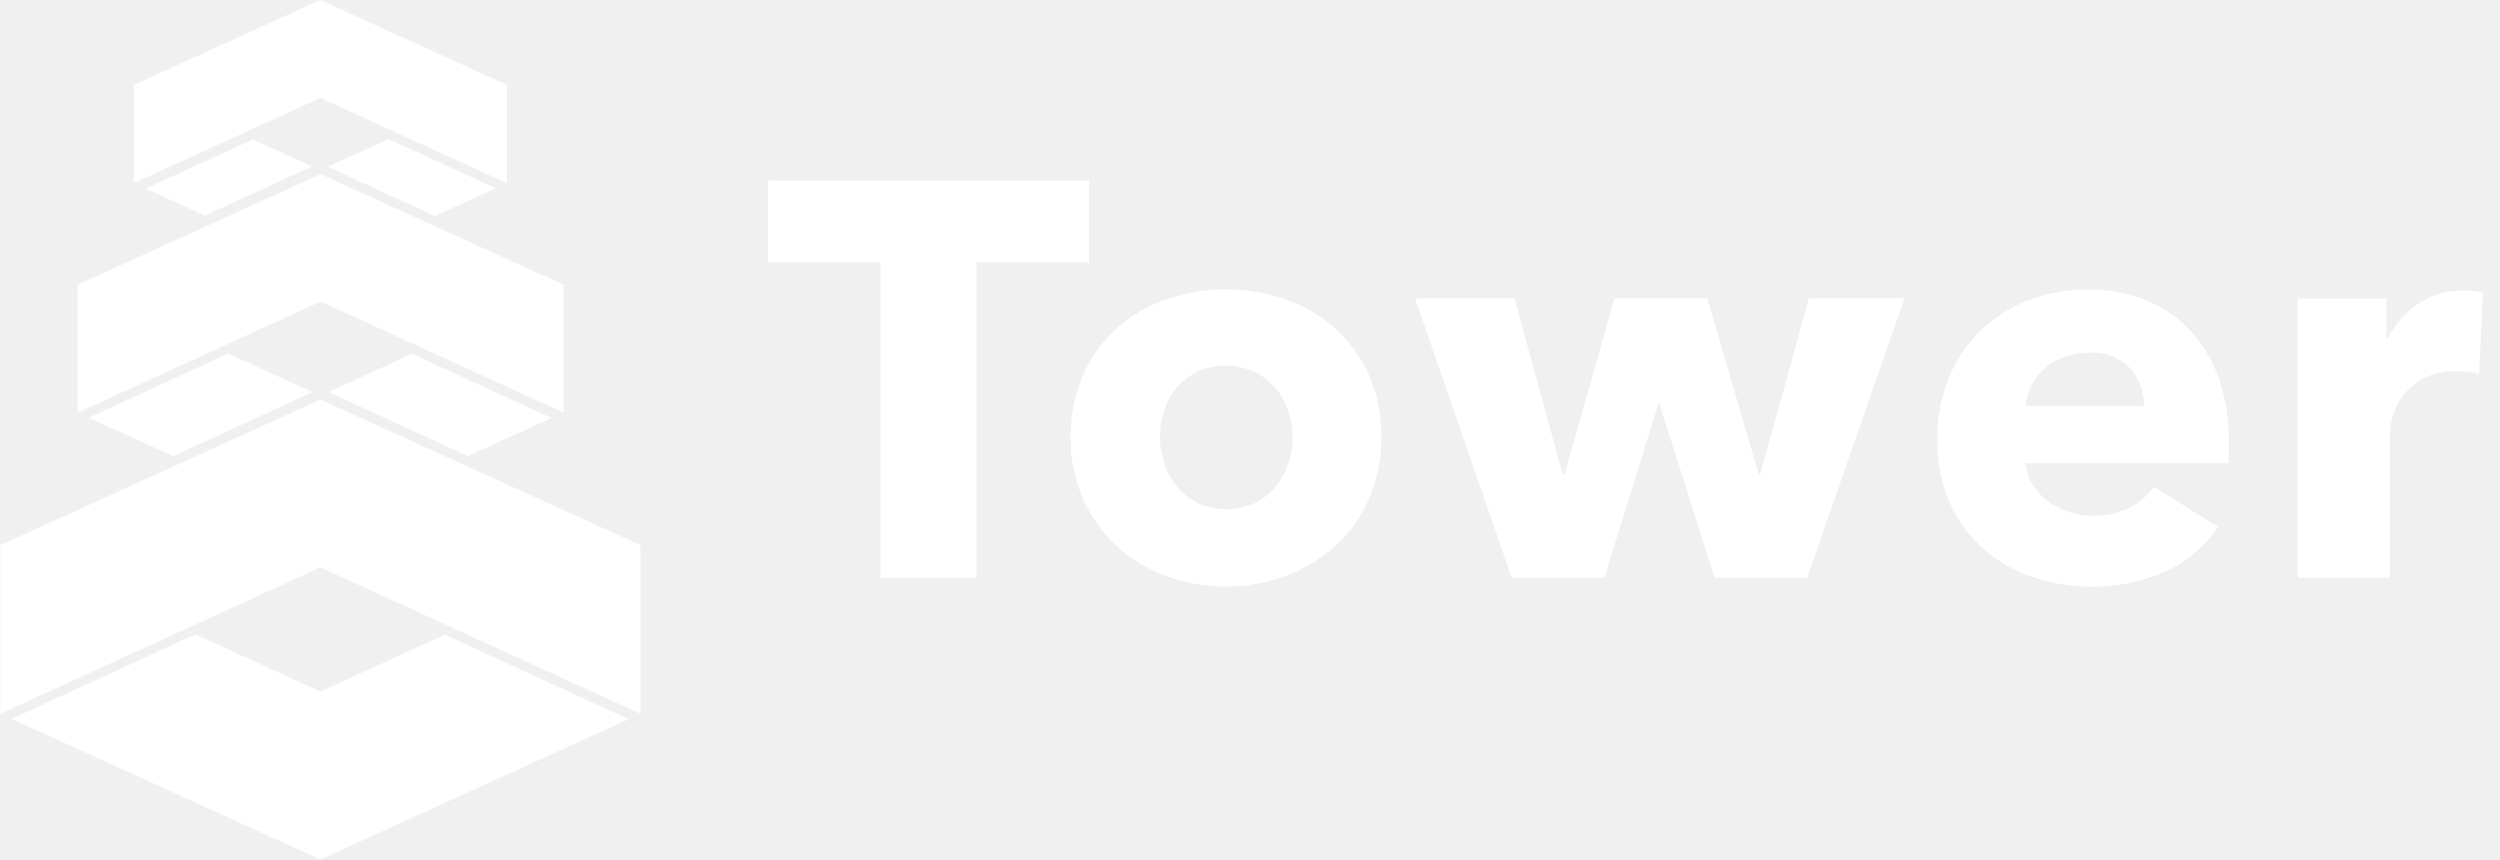
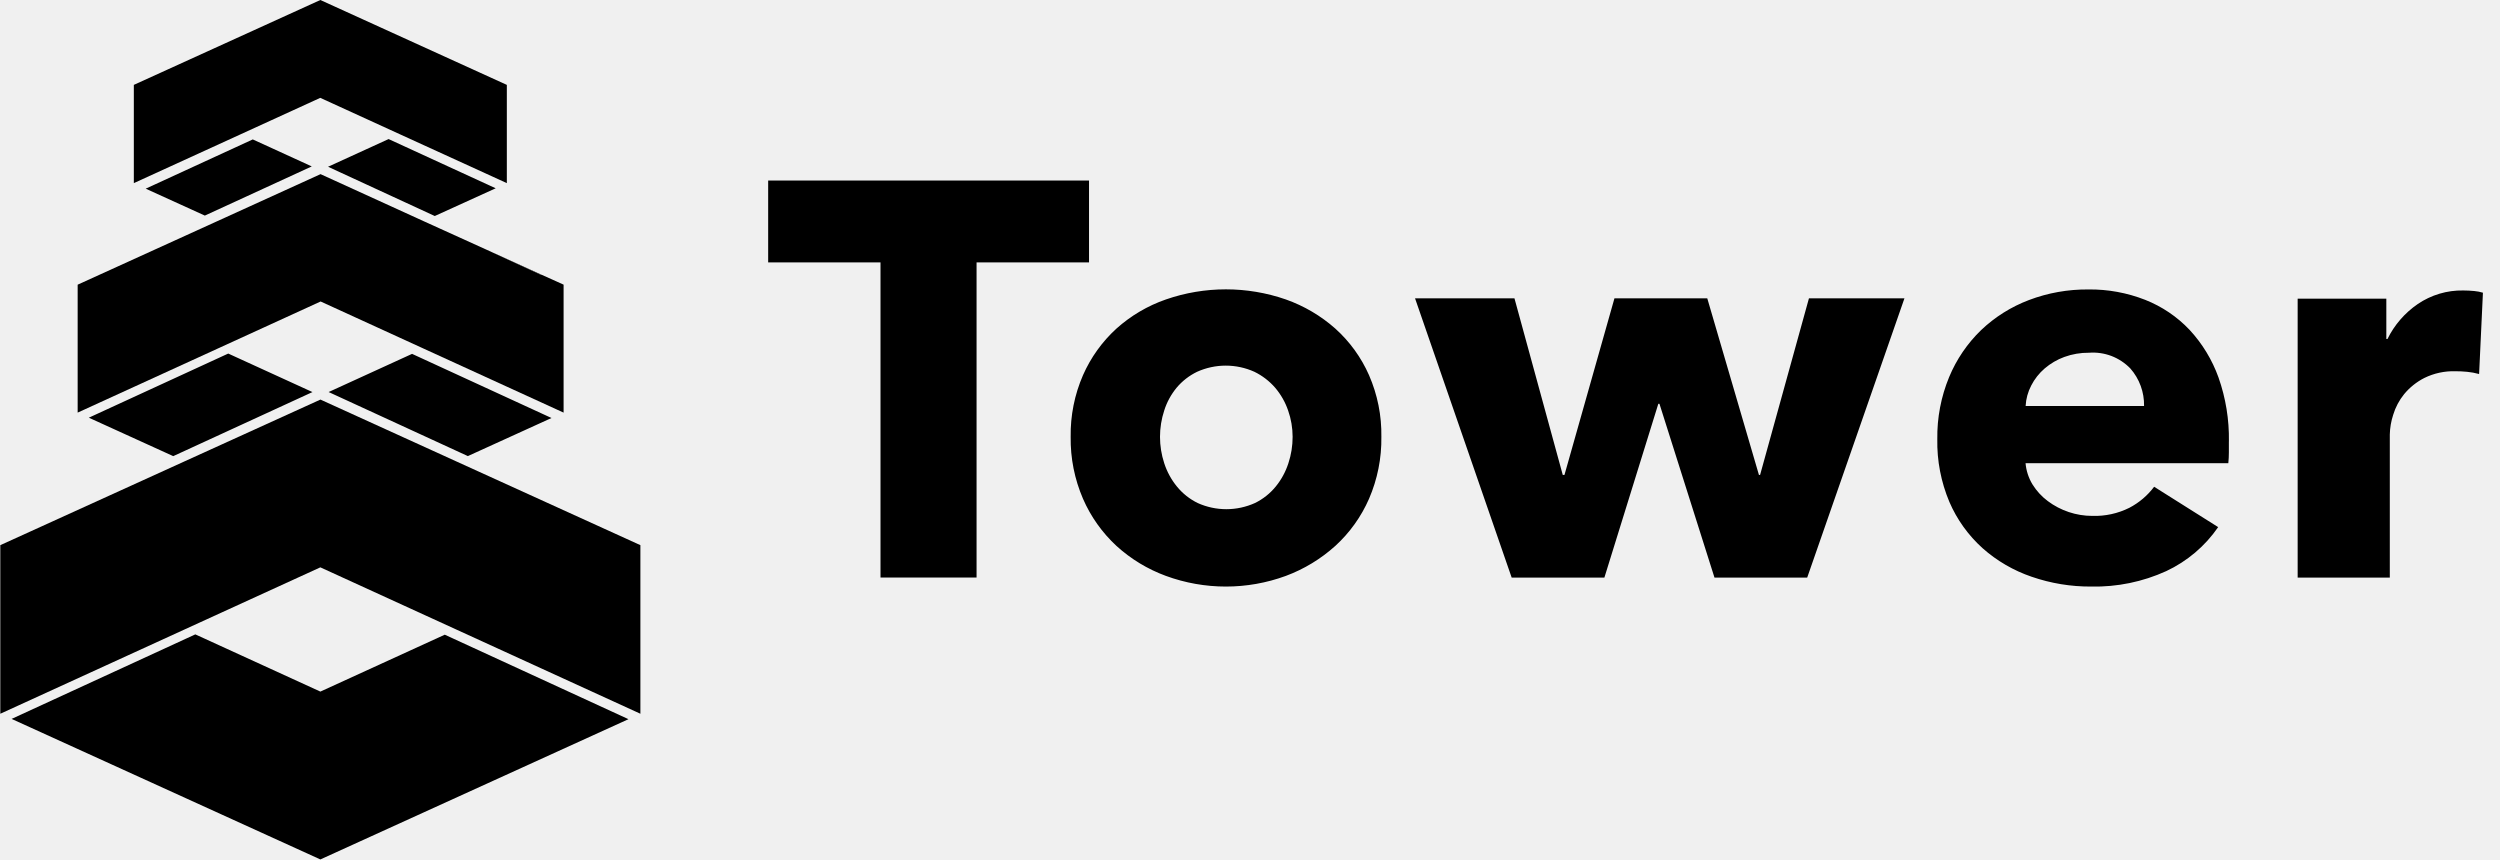
<svg xmlns="http://www.w3.org/2000/svg" fill="none" viewBox="0 0 64 22">
-   <g fill="#fff" clip-path="url(#a)">
+   <g fill="#000" clip-path="url(#a)">
    <path d="M35.363 11.183c.008.545-.1 1.086-.316 1.586-.2.458-.494.869-.863 1.206-.369.333-.799.594-1.266.768-.991.364-2.079.364-3.071 0-.468-.172-.897-.432-1.266-.768-.366-.339-.657-.749-.856-1.206-.216-.501-.324-1.041-.316-1.586-.008-.543.099-1.081.316-1.579.199-.452.49-.858.856-1.192.368-.33.798-.584 1.266-.746.994-.345 2.076-.345 3.071 0 .466.165.896.418 1.266.746.369.332.663.738.863 1.192.217.498.325 1.036.316 1.579Zm-2.272 0c0-.23-.039-.458-.115-.674-.073-.213-.185-.41-.331-.582-.148-.171-.329-.31-.532-.409-.23-.104-.48-.158-.734-.158-.253 0-.503.054-.734.158-.202.098-.381.237-.525.409-.141.172-.249.369-.316.582-.144.438-.144.911 0 1.349.07.217.18.419.324.596.145.178.326.322.532.423.23.104.48.158.734.158.253 0 .503-.054.734-.158.206-.101.387-.245.532-.423.144-.177.253-.379.323-.596.072-.218.108-.445.108-.674M46.264 14.787h-2.373l-1.409-4.45h-.029l-1.381 4.45h-2.373l-2.474-7.15h2.545l1.237 4.522h.043l1.28-4.522h2.376l1.323 4.522h.029l1.251-4.522h2.445l-2.49 7.15ZM57.059 11.299v.286c0.0.091-.005.182-.014.273h-5.191c.017.193.078.38.179.545.102.164.234.308.388.423.33.247.731.381 1.143.381.329.01.655-.061.949-.208.248-.13.465-.314.633-.538l1.639 1.033c-.335.487-.794.876-1.33 1.127-.602.274-1.258.409-1.92.395-.519.003-1.034-.082-1.524-.251-.464-.158-.892-.407-1.258-.732-.365-.329-.655-.733-.849-1.184-.214-.509-.32-1.056-.309-1.608-.008-.544.095-1.083.302-1.586.188-.454.467-.864.82-1.205.352-.335.768-.596 1.222-.768.487-.185 1.005-.277 1.526-.272.497-.006.99.085 1.452.266.43.17.818.432 1.136.768.327.353.579.768.741 1.22.185.525.275 1.079.266 1.636Zm-2.171-.905c.007-.353-.118-.697-.352-.962-.136-.14-.301-.249-.483-.319-.183-.069-.378-.098-.573-.083-.216-.002-.43.034-.633.108-.184.067-.354.167-.503.294-.142.122-.26.271-.345.438-.085.163-.134.341-.143.524h3.034ZM63.465 9.575c-.101-.028-.205-.047-.309-.057-.101-.01-.199-.014-.295-.014-.276-.009-.55.05-.798.172-.199.101-.376.243-.518.415-.127.157-.222.337-.28.53-.053.162-.082.331-.086.501v3.664h-2.359V7.646h2.27v1.033h.029c.177-.361.445-.669.776-.896.343-.233.75-.355 1.165-.347.094-0.0.187.005.28.014.076.007.15.021.223.043l-.098 2.082ZM8.202 17.705l-3.202-1.465-4.703 2.164 7.903 3.597H8.203l7.886-3.59-4.703-2.163-3.185 1.457ZM12.689 4.82 9.948 3.56l-1.55.709 2.732 1.261 1.558-.709ZM5.244 5.519l2.737-1.259-1.51-.691-2.741 1.261 1.514.689ZM14.119 10.701l-3.57-1.642-2.136.977 3.564 1.64 2.141-.975ZM4.435 11.677l3.564-1.64-2.156-.986-3.569 1.642 2.161.984ZM8.203 2.503h-.004v.004h.004v-.004Z" />
    <path d="m6.173 3.432 2.026-.927 2.027.927L12.975 4.688V2.173L8.201 0 3.426 2.173V4.688l2.747-1.256Z" />
    <path d="m12.423 6.378-1.576-.715-2.641-1.205-2.642 1.203-3.576 1.627v3.275l3.582-1.638 2.638-1.207 2.638 1.207 3.582 1.638V7.287l-.568-.256-.003.008-1.433-.661Z" />
    <path d="m4.725 16.114 3.476-1.59 3.476 1.59 4.717 2.158v-4.316l-4.715-2.145-3.476-1.582-3.479 1.582L.008 13.956v4.316L4.725 16.114ZM13.855 7.039l.003-.008-1.436-.655 1.433.663ZM25 6.718v8.067h-2.459V6.718h-2.876V4.621h8.214v2.097h-2.878Z" />
  </g>
  <defs>
    <clipPath id="a">
-       <path fill="#fff" d="M0 0h63.556v22H0z" />
+       <path fill="#000" d="M0 0h63.556v22H0z" />
    </clipPath>
  </defs>
</svg>
